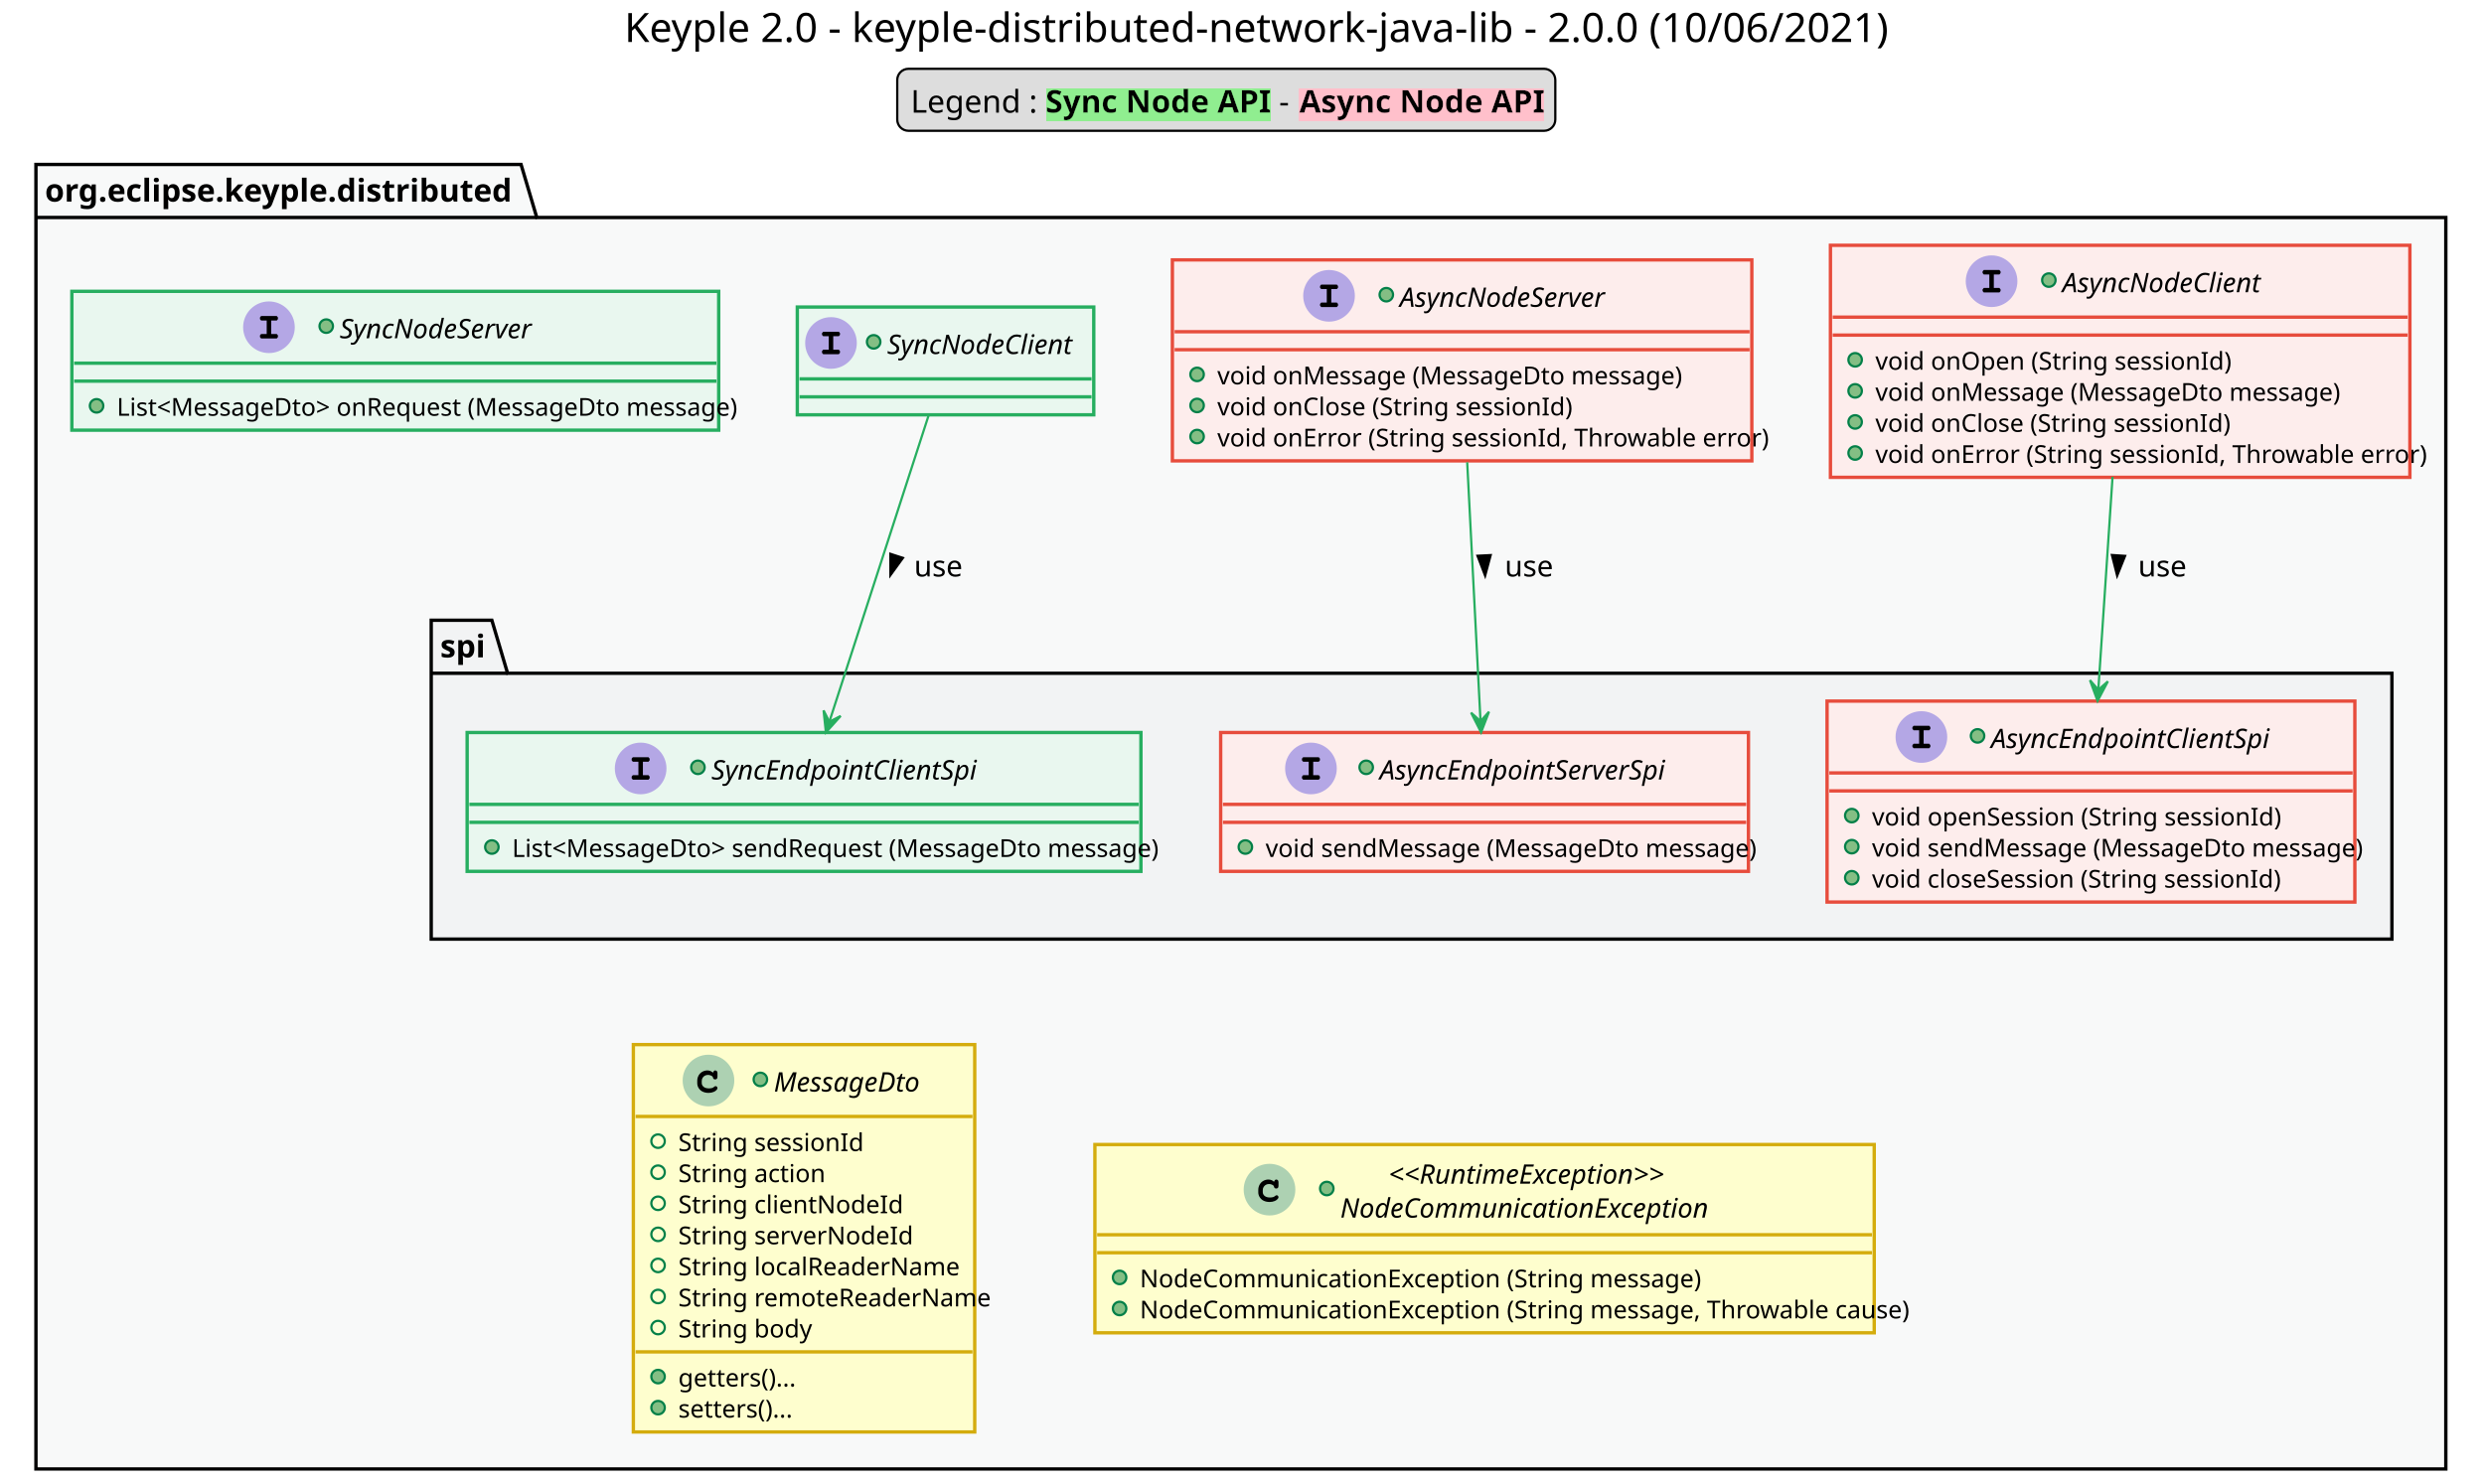
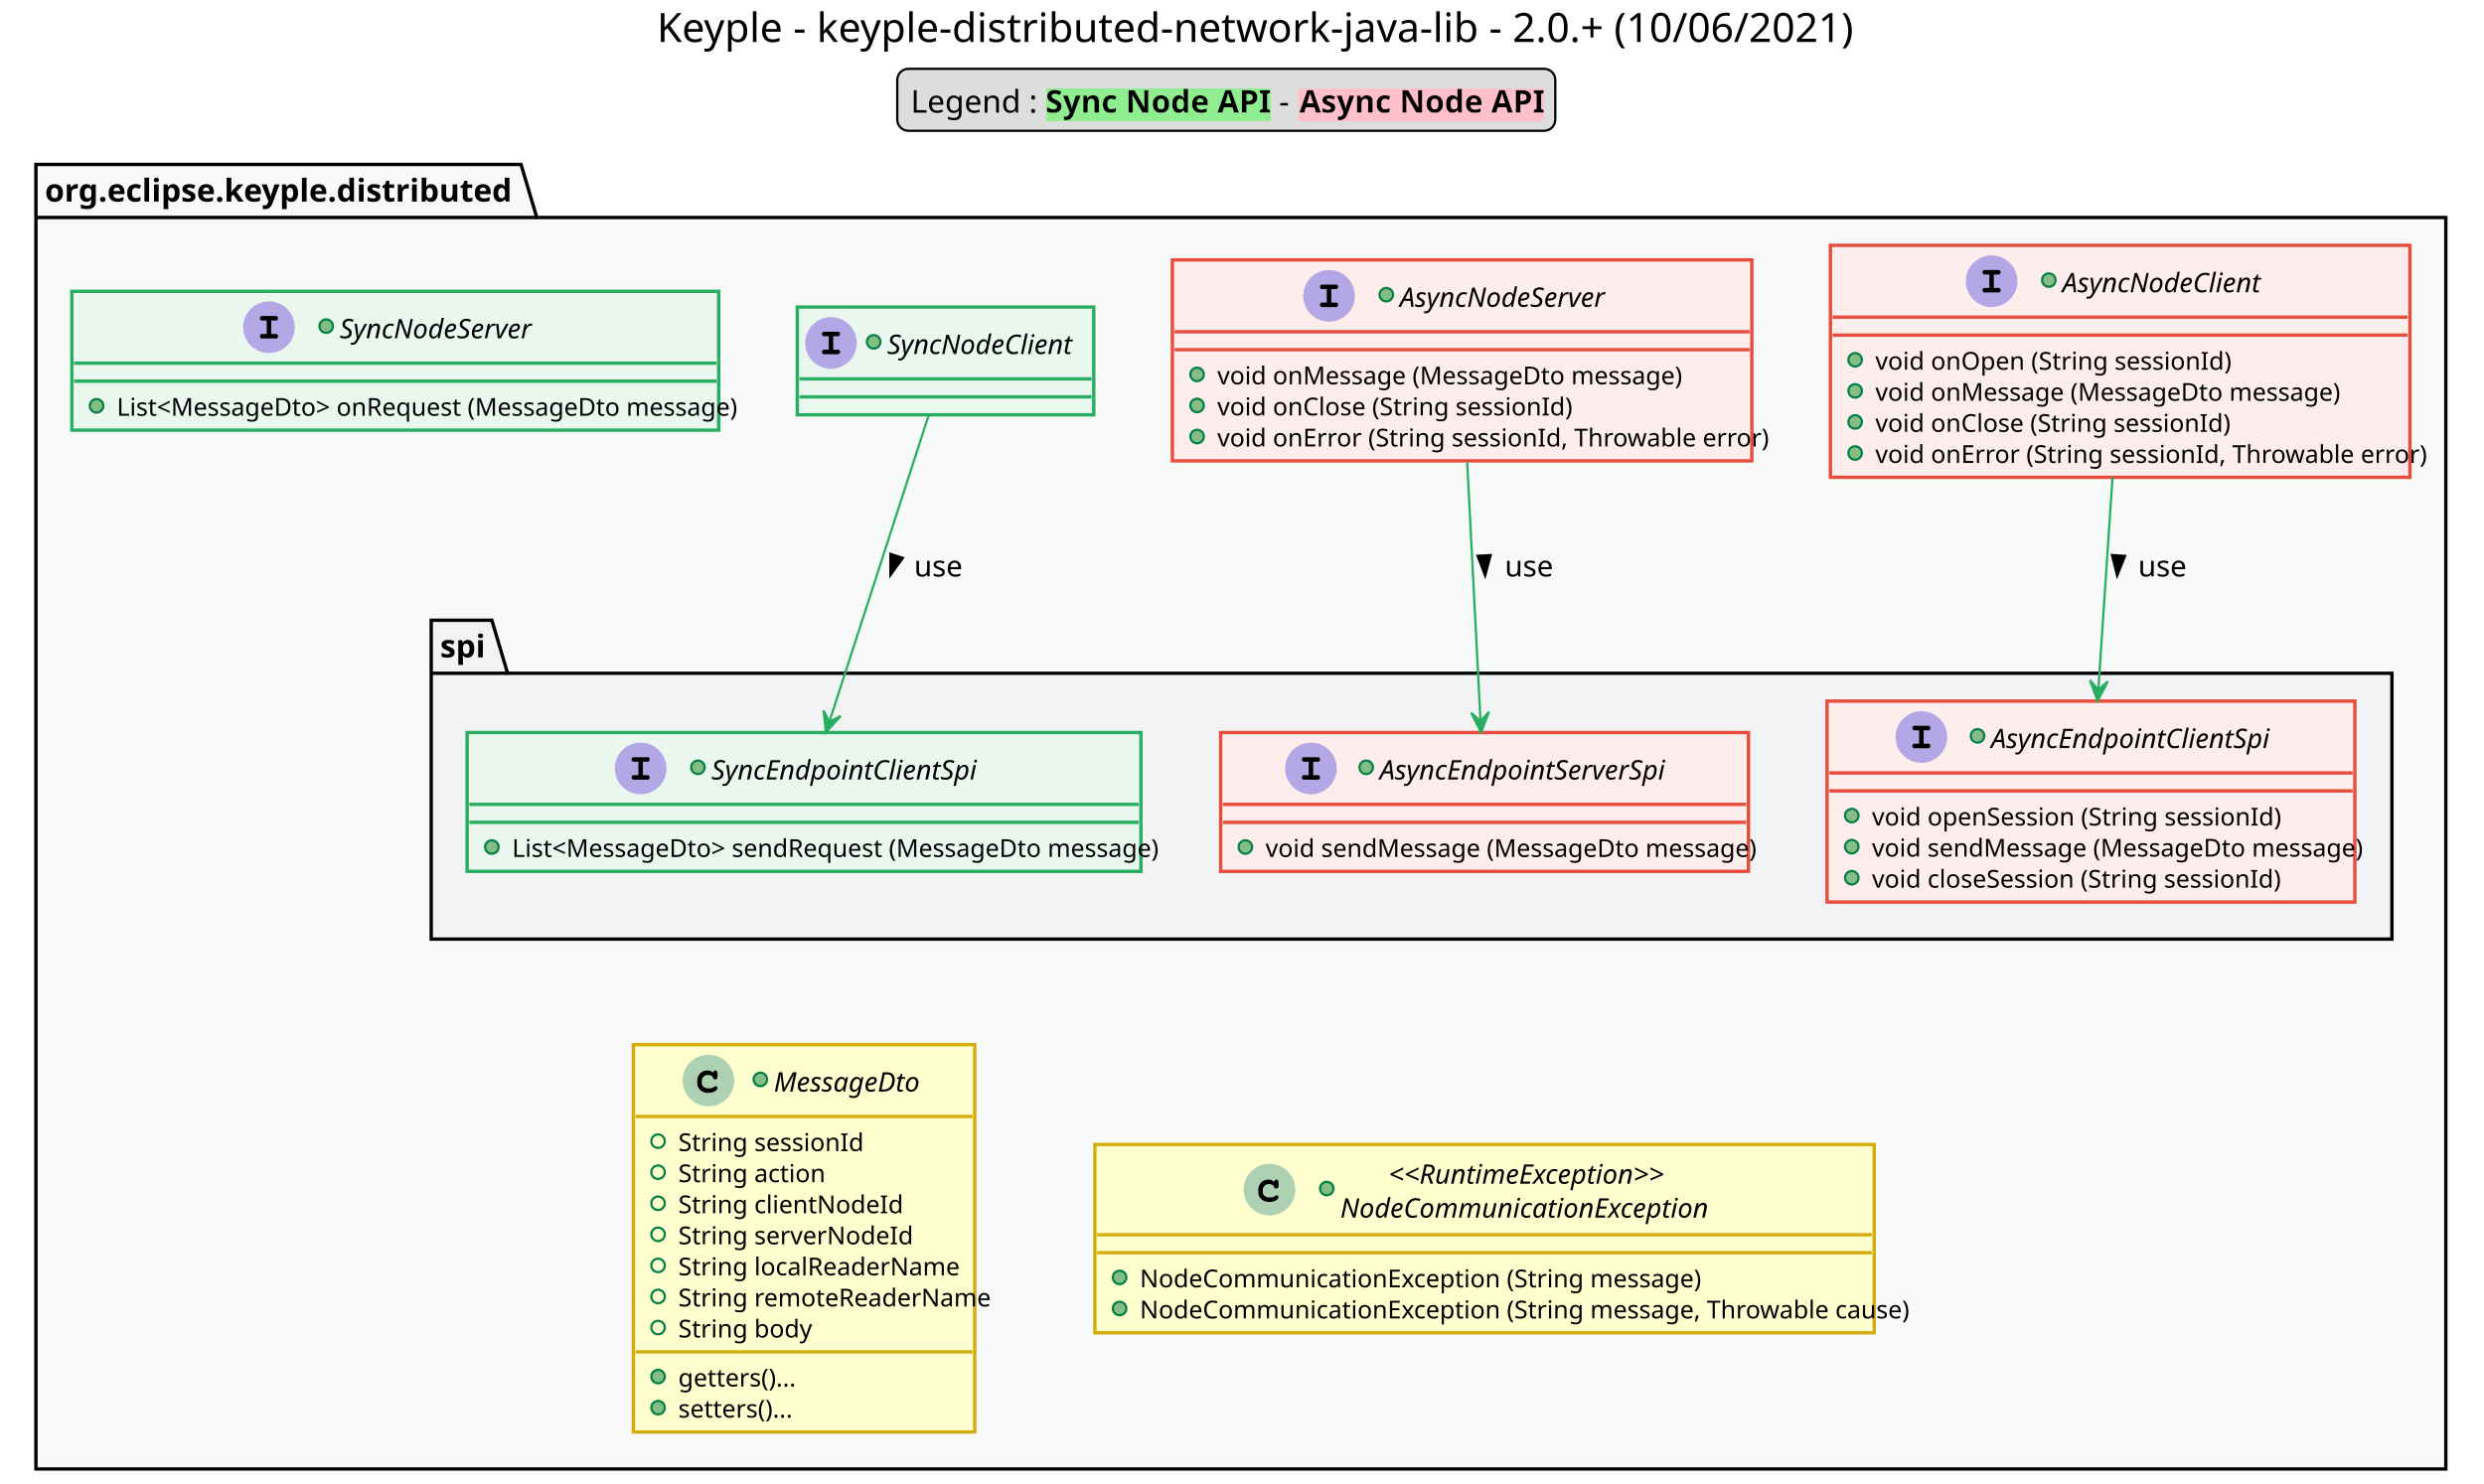
<svg xmlns="http://www.w3.org/2000/svg" contentScriptType="application/ecmascript" contentStyleType="text/css" height="1652.5px" preserveAspectRatio="none" style="width:2765px;height:1652px;background:#FFFFFF;" version="1.1" viewBox="0 0 2765 1652" width="2765px" zoomAndPan="magnify">
  <defs>
-     <filter height="1" id="b17dzw99mgiypu0" width="1" x="0" y="0">
+     <filter height="1" id="b1xh86xddc0sqf0" width="1" x="0" y="0">
      <feFlood flood-color="#90EE90" result="flood" />
      <feComposite in="SourceGraphic" in2="flood" operator="over" />
    </filter>
-     <filter height="1" id="b17dzw99mgiypu1" width="1" x="0" y="0">
+     <filter height="1" id="b1xh86xddc0sqf1" width="1" x="0" y="0">
      <feFlood flood-color="#FFC0CB" result="flood" />
      <feComposite in="SourceGraphic" in2="flood" operator="over" />
    </filter>
  </defs>
  <g>
-     <text fill="#000000" font-family="sans-serif" font-size="45" lengthAdjust="spacing" textLength="1342.5" x="695" y="46.714">Keyple 2.0 - keyple-distributed-network-java-lib - 2.0.0 (10/06/2021)</text>
+     <text fill="#000000" font-family="sans-serif" font-size="45" lengthAdjust="spacing" textLength="1270" x="731.25" y="46.714">Keyple - keyple-distributed-network-java-lib - 2.0.+ (10/06/2021)</text>
    <rect fill="#DDDDDD" height="69.023" rx="12.5" ry="12.5" style="stroke:#000000;stroke-width:2.5;" width="732.5" x="998.75" y="76.602" />
    <text fill="#000000" font-family="sans-serif" font-size="35" lengthAdjust="spacing" textLength="140" x="1013.75" y="125.435">Legend :</text>
-     <text fill="#000000" filter="url(#b17dzw99mgiypu0)" font-family="sans-serif" font-size="35" font-weight="bold" lengthAdjust="spacing" textLength="250" x="1163.75" y="125.435">Sync Node API</text>
+     <text fill="#000000" filter="url(#b1xh86xddc0sqf0)" font-family="sans-serif" font-size="35" font-weight="bold" lengthAdjust="spacing" textLength="250" x="1163.75" y="125.435">Sync Node API</text>
    <text fill="#000000" font-family="sans-serif" font-size="35" lengthAdjust="spacing" textLength="12.5" x="1423.75" y="125.435">-</text>
-     <text fill="#000000" filter="url(#b17dzw99mgiypu1)" font-family="sans-serif" font-size="35" font-weight="bold" lengthAdjust="spacing" textLength="270" x="1446.25" y="125.435">Async Node API</text>
+     <text fill="#000000" filter="url(#b1xh86xddc0sqf1)" font-family="sans-serif" font-size="35" font-weight="bold" lengthAdjust="spacing" textLength="270" x="1446.25" y="125.435">Async Node API</text>
    <polygon fill="#F8F9F9" points="40,183.125,580,183.125,597.5,242.148,2722.5,242.148,2722.5,1635.625,40,1635.625,40,183.125" style="stroke:#000000;stroke-width:3.75;" />
    <line style="stroke:#000000;stroke-width:3.75;" x1="40" x2="597.5" y1="242.148" y2="242.148" />
    <text fill="#000000" font-family="sans-serif" font-size="35" font-weight="bold" lengthAdjust="spacing" textLength="525" x="50" y="224.458">org.eclipse.keyple.distributed</text>
    <polygon fill="#F2F3F4" points="480,690.625,547.5,690.625,565,749.648,2662.5,749.648,2662.5,1045.625,480,1045.625,480,690.625" style="stroke:#000000;stroke-width:3.75;" />
    <line style="stroke:#000000;stroke-width:3.75;" x1="480" x2="565" y1="749.648" y2="749.648" />
    <text fill="#000000" font-family="sans-serif" font-size="35" font-weight="bold" lengthAdjust="spacing" textLength="52.5" x="490" y="731.958">spi</text>
    <rect codeLine="53" fill="#FDEDEC" height="258.359" id="AsyncNodeClient" style="stroke:#E74C3C;stroke-width:3.75;" width="645" x="2037.5" y="273.125" />
    <ellipse cx="2216.875" cy="313.125" fill="#B4A7E5" rx="27.5" ry="27.5" style="stroke:#B4A7E5;stroke-width:2.5;" />
    <path d="M2219.375,305.625 L2219.375,320.625 L2224.375,320.625 L2225.586,320.625 L2226.875,322.188 L2226.875,323.125 L2226.875,324.062 L2225.586,325.625 L2224.375,325.625 L2209.375,325.625 L2208.164,325.625 L2206.875,324.062 L2206.875,323.125 L2206.875,322.188 L2208.164,320.625 L2209.375,320.625 L2214.375,320.625 L2214.375,305.625 L2209.375,305.625 L2208.164,305.625 L2206.875,304.062 L2206.875,303.125 L2206.875,302.188 L2208.164,300.625 L2209.375,300.625 L2224.375,300.625 L2225.586,300.625 L2226.875,302.188 L2226.875,303.125 L2226.875,304.062 L2225.586,305.625 L2224.375,305.625 L2219.375,305.625 Z " fill="#000000" />
    <ellipse cx="2280.625" cy="311.875" fill="#84BE84" rx="7.5" ry="7.5" style="stroke:#038048;stroke-width:2.5;" />
    <text fill="#000000" font-family="sans-serif" font-size="30" font-style="italic" lengthAdjust="spacing" textLength="237.5" x="2295.625" y="325.4">AsyncNodeClient</text>
    <line style="stroke:#E74C3C;stroke-width:3.75;" x1="2040" x2="2680" y1="353.125" y2="353.125" />
    <line style="stroke:#E74C3C;stroke-width:3.75;" x1="2040" x2="2680" y1="373.125" y2="373.125" />
    <ellipse cx="2065" cy="400.625" fill="#84BE84" rx="7.5" ry="7.5" style="stroke:#038048;stroke-width:2.5;" />
    <text fill="#000000" font-family="sans-serif" font-size="27.5" lengthAdjust="spacing" textLength="372.5" x="2087.5" y="411.672">void onOpen (String sessionId)</text>
    <ellipse cx="2065" cy="435.215" fill="#84BE84" rx="7.5" ry="7.5" style="stroke:#038048;stroke-width:2.5;" />
    <text fill="#000000" font-family="sans-serif" font-size="27.5" lengthAdjust="spacing" textLength="492.5" x="2087.5" y="446.262">void onMessage (MessageDto message)</text>
    <ellipse cx="2065" cy="469.805" fill="#84BE84" rx="7.5" ry="7.5" style="stroke:#038048;stroke-width:2.5;" />
    <text fill="#000000" font-family="sans-serif" font-size="27.5" lengthAdjust="spacing" textLength="375" x="2087.5" y="480.852">void onClose (String sessionId)</text>
    <ellipse cx="2065" cy="504.394" fill="#84BE84" rx="7.5" ry="7.5" style="stroke:#038048;stroke-width:2.5;" />
    <text fill="#000000" font-family="sans-serif" font-size="27.5" lengthAdjust="spacing" textLength="580" x="2087.5" y="515.442">void onError (String sessionId, Throwable error)</text>
    <rect codeLine="59" fill="#FDEDEC" height="223.769" id="AsyncNodeServer" style="stroke:#E74C3C;stroke-width:3.75;" width="645" x="1305" y="289.375" />
    <ellipse cx="1479.375" cy="329.375" fill="#B4A7E5" rx="27.5" ry="27.5" style="stroke:#B4A7E5;stroke-width:2.5;" />
    <path d="M1481.875,321.875 L1481.875,336.875 L1486.875,336.875 L1488.086,336.875 L1489.375,338.438 L1489.375,339.375 L1489.375,340.312 L1488.086,341.875 L1486.875,341.875 L1471.875,341.875 L1470.664,341.875 L1469.375,340.312 L1469.375,339.375 L1469.375,338.438 L1470.664,336.875 L1471.875,336.875 L1476.875,336.875 L1476.875,321.875 L1471.875,321.875 L1470.664,321.875 L1469.375,320.312 L1469.375,319.375 L1469.375,318.438 L1470.664,316.875 L1471.875,316.875 L1486.875,316.875 L1488.086,316.875 L1489.375,318.438 L1489.375,319.375 L1489.375,320.312 L1488.086,321.875 L1486.875,321.875 L1481.875,321.875 Z " fill="#000000" />
    <ellipse cx="1543.125" cy="328.125" fill="#84BE84" rx="7.5" ry="7.5" style="stroke:#038048;stroke-width:2.5;" />
    <text fill="#000000" font-family="sans-serif" font-size="30" font-style="italic" lengthAdjust="spacing" textLength="247.5" x="1558.125" y="341.65">AsyncNodeServer</text>
    <line style="stroke:#E74C3C;stroke-width:3.75;" x1="1307.5" x2="1947.5" y1="369.375" y2="369.375" />
    <line style="stroke:#E74C3C;stroke-width:3.75;" x1="1307.5" x2="1947.5" y1="389.375" y2="389.375" />
    <ellipse cx="1332.5" cy="416.875" fill="#84BE84" rx="7.5" ry="7.5" style="stroke:#038048;stroke-width:2.5;" />
    <text fill="#000000" font-family="sans-serif" font-size="27.5" lengthAdjust="spacing" textLength="492.5" x="1355" y="427.922">void onMessage (MessageDto message)</text>
    <ellipse cx="1332.5" cy="451.465" fill="#84BE84" rx="7.5" ry="7.5" style="stroke:#038048;stroke-width:2.5;" />
    <text fill="#000000" font-family="sans-serif" font-size="27.5" lengthAdjust="spacing" textLength="375" x="1355" y="462.512">void onClose (String sessionId)</text>
    <ellipse cx="1332.5" cy="486.055" fill="#84BE84" rx="7.5" ry="7.5" style="stroke:#038048;stroke-width:2.5;" />
    <text fill="#000000" font-family="sans-serif" font-size="27.5" lengthAdjust="spacing" textLength="580" x="1355" y="497.102">void onError (String sessionId, Throwable error)</text>
    <rect codeLine="64" fill="#E9F7EF" height="120" id="SyncNodeClient" style="stroke:#27AE60;stroke-width:3.75;" width="330" x="887.5" y="341.875" />
    <ellipse cx="925" cy="381.875" fill="#B4A7E5" rx="27.5" ry="27.5" style="stroke:#B4A7E5;stroke-width:2.5;" />
    <path d="M927.5,374.375 L927.5,389.375 L932.5,389.375 L933.711,389.375 L935,390.938 L935,391.875 L935,392.812 L933.711,394.375 L932.5,394.375 L917.5,394.375 L916.289,394.375 L915,392.812 L915,391.875 L915,390.938 L916.289,389.375 L917.5,389.375 L922.5,389.375 L922.5,374.375 L917.5,374.375 L916.289,374.375 L915,372.812 L915,371.875 L915,370.938 L916.289,369.375 L917.5,369.375 L932.5,369.375 L933.711,369.375 L935,370.938 L935,371.875 L935,372.812 L933.711,374.375 L932.5,374.375 L927.5,374.375 Z " fill="#000000" />
    <ellipse cx="972.5" cy="380.625" fill="#84BE84" rx="7.5" ry="7.5" style="stroke:#038048;stroke-width:2.5;" />
    <text fill="#000000" font-family="sans-serif" font-size="30" font-style="italic" lengthAdjust="spacing" textLength="222.5" x="987.5" y="394.15">SyncNodeClient</text>
    <line style="stroke:#27AE60;stroke-width:3.75;" x1="890" x2="1215" y1="421.875" y2="421.875" />
    <line style="stroke:#27AE60;stroke-width:3.75;" x1="890" x2="1215" y1="441.875" y2="441.875" />
    <rect codeLine="66" fill="#E9F7EF" height="154.59" id="SyncNodeServer" style="stroke:#27AE60;stroke-width:3.75;" width="720" x="80" y="324.375" />
    <ellipse cx="299.375" cy="364.375" fill="#B4A7E5" rx="27.5" ry="27.5" style="stroke:#B4A7E5;stroke-width:2.5;" />
    <path d="M301.875,356.875 L301.875,371.875 L306.875,371.875 L308.086,371.875 L309.375,373.438 L309.375,374.375 L309.375,375.312 L308.086,376.875 L306.875,376.875 L291.875,376.875 L290.664,376.875 L289.375,375.312 L289.375,374.375 L289.375,373.438 L290.664,371.875 L291.875,371.875 L296.875,371.875 L296.875,356.875 L291.875,356.875 L290.664,356.875 L289.375,355.312 L289.375,354.375 L289.375,353.438 L290.664,351.875 L291.875,351.875 L306.875,351.875 L308.086,351.875 L309.375,353.438 L309.375,354.375 L309.375,355.312 L308.086,356.875 L306.875,356.875 L301.875,356.875 Z " fill="#000000" />
    <ellipse cx="363.125" cy="363.125" fill="#84BE84" rx="7.5" ry="7.5" style="stroke:#038048;stroke-width:2.5;" />
    <text fill="#000000" font-family="sans-serif" font-size="30" font-style="italic" lengthAdjust="spacing" textLength="232.5" x="378.125" y="376.65">SyncNodeServer</text>
    <line style="stroke:#27AE60;stroke-width:3.75;" x1="82.5" x2="797.5" y1="404.375" y2="404.375" />
    <line style="stroke:#27AE60;stroke-width:3.75;" x1="82.5" x2="797.5" y1="424.375" y2="424.375" />
    <ellipse cx="107.5" cy="451.875" fill="#84BE84" rx="7.5" ry="7.5" style="stroke:#038048;stroke-width:2.5;" />
    <text fill="#000000" font-family="sans-serif" font-size="27.5" lengthAdjust="spacing" textLength="655" x="130" y="462.922">List&lt;MessageDto&gt; onRequest (MessageDto message)</text>
    <rect codeLine="84" fill="#FEFECE" height="431.309" id="MessageDto" style="stroke:#D4AC0D;stroke-width:3.75;" width="380" x="705" y="1163.125" />
    <ellipse cx="788.625" cy="1203.125" fill="#ADD1B2" rx="27.5" ry="27.5" style="stroke:#ADD1B2;stroke-width:2.5;" />
    <path d="M793.625,1194.375 Q794.133,1193.125 794.719,1192.5 Q795.305,1191.875 795.969,1191.875 Q797.141,1191.875 797.883,1192.578 Q798.625,1193.281 798.625,1194.922 L798.625,1198.828 Q798.625,1200.469 797.922,1201.172 Q797.219,1201.875 796.125,1201.875 Q795.148,1201.875 794.523,1201.445 Q793.898,1201.016 793.625,1199.883 Q793.508,1199.102 793.078,1198.672 Q792.297,1197.852 790.891,1197.383 Q789.484,1196.875 788.078,1196.875 Q786.32,1196.875 784.836,1197.578 Q783.391,1198.281 782.258,1199.844 Q781.125,1201.406 781.125,1203.555 L781.125,1205.859 Q781.125,1208.438 783.234,1210.156 Q785.344,1211.875 789.094,1211.875 Q791.32,1211.875 792.883,1211.367 Q793.781,1211.094 794.797,1210.195 Q795.461,1209.688 795.812,1209.531 Q796.164,1209.375 796.594,1209.375 Q797.414,1209.375 798,1210.039 Q798.625,1210.664 798.625,1211.562 Q798.625,1212.422 797.766,1213.438 Q796.516,1214.922 794.523,1215.742 Q791.906,1216.875 788.703,1216.875 Q784.953,1216.875 781.945,1215.391 Q779.523,1214.219 777.805,1211.68 Q776.125,1209.141 776.125,1206.133 L776.125,1203.398 Q776.125,1200.273 777.609,1197.539 Q779.133,1194.805 781.75,1193.359 Q784.406,1191.875 787.375,1191.875 Q789.172,1191.875 790.734,1192.5 Q792.297,1193.125 793.625,1194.375 Z " fill="#000000" />
    <ellipse cx="846.375" cy="1201.875" fill="#84BE84" rx="7.5" ry="7.5" style="stroke:#038048;stroke-width:2.5;" />
    <text fill="#000000" font-family="sans-serif" font-size="30" font-style="italic" lengthAdjust="spacing" textLength="170" x="861.375" y="1215.4">MessageDto</text>
    <line style="stroke:#D4AC0D;stroke-width:3.75;" x1="707.5" x2="1082.5" y1="1243.125" y2="1243.125" />
    <ellipse cx="732.5" cy="1270.625" rx="7.5" ry="7.5" style="stroke:#038048;stroke-width:2.5;fill:none;" />
    <text fill="#000000" font-family="sans-serif" font-size="27.5" lengthAdjust="spacing" textLength="192.5" x="755" y="1281.672">String sessionId</text>
    <ellipse cx="732.5" cy="1305.215" rx="7.5" ry="7.5" style="stroke:#038048;stroke-width:2.5;fill:none;" />
    <text fill="#000000" font-family="sans-serif" font-size="27.5" lengthAdjust="spacing" textLength="150" x="755" y="1316.262">String action</text>
    <ellipse cx="732.5" cy="1339.805" rx="7.5" ry="7.5" style="stroke:#038048;stroke-width:2.5;fill:none;" />
    <text fill="#000000" font-family="sans-serif" font-size="27.5" lengthAdjust="spacing" textLength="222.5" x="755" y="1350.852">String clientNodeId</text>
    <ellipse cx="732.5" cy="1374.395" rx="7.5" ry="7.5" style="stroke:#038048;stroke-width:2.5;fill:none;" />
    <text fill="#000000" font-family="sans-serif" font-size="27.5" lengthAdjust="spacing" textLength="240" x="755" y="1385.442">String serverNodeId</text>
    <ellipse cx="732.5" cy="1408.984" rx="7.5" ry="7.5" style="stroke:#038048;stroke-width:2.5;fill:none;" />
    <text fill="#000000" font-family="sans-serif" font-size="27.5" lengthAdjust="spacing" textLength="287.5" x="755" y="1420.032">String localReaderName</text>
    <ellipse cx="732.5" cy="1443.574" rx="7.5" ry="7.5" style="stroke:#038048;stroke-width:2.5;fill:none;" />
    <text fill="#000000" font-family="sans-serif" font-size="27.5" lengthAdjust="spacing" textLength="315" x="755" y="1454.622">String remoteReaderName</text>
    <ellipse cx="732.5" cy="1478.164" rx="7.5" ry="7.5" style="stroke:#038048;stroke-width:2.5;fill:none;" />
    <text fill="#000000" font-family="sans-serif" font-size="27.5" lengthAdjust="spacing" textLength="137.5" x="755" y="1489.211">String body</text>
    <line style="stroke:#D4AC0D;stroke-width:3.75;" x1="707.5" x2="1082.5" y1="1505.254" y2="1505.254" />
    <ellipse cx="732.5" cy="1532.754" fill="#84BE84" rx="7.5" ry="7.5" style="stroke:#038048;stroke-width:2.5;" />
    <text fill="#000000" font-family="sans-serif" font-size="27.5" lengthAdjust="spacing" textLength="127.5" x="755" y="1543.801">getters()...</text>
    <ellipse cx="732.5" cy="1567.344" fill="#84BE84" rx="7.5" ry="7.5" style="stroke:#038048;stroke-width:2.5;" />
    <text fill="#000000" font-family="sans-serif" font-size="27.5" lengthAdjust="spacing" textLength="127.5" x="755" y="1578.391">setters()...</text>
    <rect codeLine="96" fill="#FEFECE" height="209.648" id="NodeCommunicationException" style="stroke:#D4AC0D;stroke-width:3.75;" width="867.5" x="1218.75" y="1274.375" />
    <ellipse cx="1413.125" cy="1324.609" fill="#ADD1B2" rx="27.5" ry="27.5" style="stroke:#ADD1B2;stroke-width:2.5;" />
    <path d="M1418.125,1315.859 Q1418.633,1314.609 1419.219,1313.984 Q1419.805,1313.359 1420.469,1313.359 Q1421.641,1313.359 1422.383,1314.062 Q1423.125,1314.766 1423.125,1316.406 L1423.125,1320.312 Q1423.125,1321.953 1422.422,1322.656 Q1421.719,1323.359 1420.625,1323.359 Q1419.648,1323.359 1419.023,1322.93 Q1418.398,1322.5 1418.125,1321.367 Q1418.008,1320.586 1417.578,1320.156 Q1416.797,1319.336 1415.391,1318.867 Q1413.984,1318.359 1412.578,1318.359 Q1410.82,1318.359 1409.336,1319.062 Q1407.891,1319.766 1406.758,1321.328 Q1405.625,1322.891 1405.625,1325.039 L1405.625,1327.344 Q1405.625,1329.922 1407.734,1331.641 Q1409.844,1333.359 1413.594,1333.359 Q1415.82,1333.359 1417.383,1332.852 Q1418.281,1332.578 1419.297,1331.68 Q1419.961,1331.172 1420.312,1331.016 Q1420.664,1330.859 1421.094,1330.859 Q1421.914,1330.859 1422.5,1331.523 Q1423.125,1332.148 1423.125,1333.047 Q1423.125,1333.906 1422.266,1334.922 Q1421.016,1336.406 1419.023,1337.227 Q1416.406,1338.359 1413.203,1338.359 Q1409.453,1338.359 1406.445,1336.875 Q1404.023,1335.703 1402.305,1333.164 Q1400.625,1330.625 1400.625,1327.617 L1400.625,1324.883 Q1400.625,1321.758 1402.109,1319.023 Q1403.633,1316.289 1406.25,1314.844 Q1408.906,1313.359 1411.875,1313.359 Q1413.672,1313.359 1415.234,1313.984 Q1416.797,1314.609 1418.125,1315.859 Z " fill="#000000" />
    <ellipse cx="1476.875" cy="1323.359" fill="#84BE84" rx="7.5" ry="7.5" style="stroke:#038048;stroke-width:2.5;" />
    <text fill="#000000" font-family="sans-serif" font-size="30" font-style="italic" lengthAdjust="spacing" textLength="322.5" x="1545.625" y="1318.018">&lt;&lt;RuntimeException&gt;&gt;</text>
    <text fill="#000000" font-family="sans-serif" font-size="30" font-style="italic" lengthAdjust="spacing" textLength="430" x="1491.875" y="1355.752">NodeCommunicationException</text>
    <line style="stroke:#D4AC0D;stroke-width:3.75;" x1="1221.25" x2="2083.75" y1="1374.844" y2="1374.844" />
    <line style="stroke:#D4AC0D;stroke-width:3.75;" x1="1221.25" x2="2083.75" y1="1394.844" y2="1394.844" />
    <ellipse cx="1246.25" cy="1422.344" fill="#84BE84" rx="7.5" ry="7.5" style="stroke:#038048;stroke-width:2.5;" />
    <text fill="#000000" font-family="sans-serif" font-size="27.5" lengthAdjust="spacing" textLength="575" x="1268.75" y="1433.391">NodeCommunicationException (String message)</text>
    <ellipse cx="1246.25" cy="1456.934" fill="#84BE84" rx="7.5" ry="7.5" style="stroke:#038048;stroke-width:2.5;" />
    <text fill="#000000" font-family="sans-serif" font-size="27.5" lengthAdjust="spacing" textLength="802.5" x="1268.75" y="1467.981">NodeCommunicationException (String message, Throwable cause)</text>
    <rect codeLine="71" fill="#FDEDEC" height="223.769" id="AsyncEndpointClientSpi" style="stroke:#E74C3C;stroke-width:3.75;" width="587.5" x="2033.75" y="780.625" />
    <ellipse cx="2138.75" cy="820.625" fill="#B4A7E5" rx="27.5" ry="27.5" style="stroke:#B4A7E5;stroke-width:2.5;" />
    <path d="M2141.25,813.125 L2141.25,828.125 L2146.25,828.125 L2147.461,828.125 L2148.75,829.688 L2148.75,830.625 L2148.75,831.562 L2147.461,833.125 L2146.25,833.125 L2131.25,833.125 L2130.039,833.125 L2128.75,831.562 L2128.75,830.625 L2128.75,829.688 L2130.039,828.125 L2131.25,828.125 L2136.25,828.125 L2136.25,813.125 L2131.25,813.125 L2130.039,813.125 L2128.75,811.562 L2128.75,810.625 L2128.75,809.688 L2130.039,808.125 L2131.25,808.125 L2146.25,808.125 L2147.461,808.125 L2148.75,809.688 L2148.75,810.625 L2148.75,811.562 L2147.461,813.125 L2146.25,813.125 L2141.25,813.125 Z " fill="#000000" />
    <ellipse cx="2201.25" cy="819.375" fill="#84BE84" rx="7.5" ry="7.5" style="stroke:#038048;stroke-width:2.5;" />
    <text fill="#000000" font-family="sans-serif" font-size="30" font-style="italic" lengthAdjust="spacing" textLength="330" x="2216.25" y="832.9">AsyncEndpointClientSpi</text>
    <line style="stroke:#E74C3C;stroke-width:3.75;" x1="2036.25" x2="2618.75" y1="860.625" y2="860.625" />
    <line style="stroke:#E74C3C;stroke-width:3.75;" x1="2036.25" x2="2618.75" y1="880.625" y2="880.625" />
    <ellipse cx="2061.25" cy="908.125" fill="#84BE84" rx="7.5" ry="7.5" style="stroke:#038048;stroke-width:2.5;" />
    <text fill="#000000" font-family="sans-serif" font-size="27.5" lengthAdjust="spacing" textLength="435" x="2083.75" y="919.172">void openSession (String sessionId)</text>
    <ellipse cx="2061.25" cy="942.715" fill="#84BE84" rx="7.5" ry="7.5" style="stroke:#038048;stroke-width:2.5;" />
    <text fill="#000000" font-family="sans-serif" font-size="27.5" lengthAdjust="spacing" textLength="522.5" x="2083.75" y="953.762">void sendMessage (MessageDto message)</text>
    <ellipse cx="2061.25" cy="977.305" fill="#84BE84" rx="7.5" ry="7.5" style="stroke:#038048;stroke-width:2.5;" />
    <text fill="#000000" font-family="sans-serif" font-size="27.5" lengthAdjust="spacing" textLength="440" x="2083.75" y="988.352">void closeSession (String sessionId)</text>
    <rect codeLine="76" fill="#FDEDEC" height="154.59" id="AsyncEndpointServerSpi" style="stroke:#E74C3C;stroke-width:3.75;" width="587.5" x="1358.75" y="815.625" />
    <ellipse cx="1459.25" cy="855.625" fill="#B4A7E5" rx="27.5" ry="27.5" style="stroke:#B4A7E5;stroke-width:2.5;" />
    <path d="M1461.75,848.125 L1461.75,863.125 L1466.75,863.125 L1467.961,863.125 L1469.25,864.688 L1469.25,865.625 L1469.25,866.562 L1467.961,868.125 L1466.75,868.125 L1451.75,868.125 L1450.539,868.125 L1449.25,866.562 L1449.25,865.625 L1449.25,864.688 L1450.539,863.125 L1451.75,863.125 L1456.75,863.125 L1456.75,848.125 L1451.75,848.125 L1450.539,848.125 L1449.25,846.562 L1449.25,845.625 L1449.25,844.688 L1450.539,843.125 L1451.75,843.125 L1466.75,843.125 L1467.961,843.125 L1469.25,844.688 L1469.25,845.625 L1469.25,846.562 L1467.961,848.125 L1466.75,848.125 L1461.75,848.125 Z " fill="#000000" />
    <ellipse cx="1520.75" cy="854.375" fill="#84BE84" rx="7.5" ry="7.5" style="stroke:#038048;stroke-width:2.5;" />
    <text fill="#000000" font-family="sans-serif" font-size="30" font-style="italic" lengthAdjust="spacing" textLength="340" x="1535.75" y="867.9">AsyncEndpointServerSpi</text>
    <line style="stroke:#E74C3C;stroke-width:3.75;" x1="1361.25" x2="1943.75" y1="895.625" y2="895.625" />
    <line style="stroke:#E74C3C;stroke-width:3.75;" x1="1361.25" x2="1943.75" y1="915.625" y2="915.625" />
    <ellipse cx="1386.25" cy="943.125" fill="#84BE84" rx="7.5" ry="7.5" style="stroke:#038048;stroke-width:2.5;" />
    <text fill="#000000" font-family="sans-serif" font-size="27.5" lengthAdjust="spacing" textLength="522.5" x="1408.75" y="954.172">void sendMessage (MessageDto message)</text>
    <rect codeLine="79" fill="#E9F7EF" height="154.59" id="SyncEndpointClientSpi" style="stroke:#27AE60;stroke-width:3.75;" width="750" x="520" y="815.625" />
    <ellipse cx="713.125" cy="855.625" fill="#B4A7E5" rx="27.5" ry="27.5" style="stroke:#B4A7E5;stroke-width:2.5;" />
    <path d="M715.625,848.125 L715.625,863.125 L720.625,863.125 L721.836,863.125 L723.125,864.688 L723.125,865.625 L723.125,866.562 L721.836,868.125 L720.625,868.125 L705.625,868.125 L704.414,868.125 L703.125,866.562 L703.125,865.625 L703.125,864.688 L704.414,863.125 L705.625,863.125 L710.625,863.125 L710.625,848.125 L705.625,848.125 L704.414,848.125 L703.125,846.562 L703.125,845.625 L703.125,844.688 L704.414,843.125 L705.625,843.125 L720.625,843.125 L721.836,843.125 L723.125,844.688 L723.125,845.625 L723.125,846.562 L721.836,848.125 L720.625,848.125 L715.625,848.125 Z " fill="#000000" />
    <ellipse cx="776.875" cy="854.375" fill="#84BE84" rx="7.5" ry="7.5" style="stroke:#038048;stroke-width:2.5;" />
    <text fill="#000000" font-family="sans-serif" font-size="30" font-style="italic" lengthAdjust="spacing" textLength="315" x="791.875" y="867.9">SyncEndpointClientSpi</text>
    <line style="stroke:#27AE60;stroke-width:3.75;" x1="522.5" x2="1267.5" y1="895.625" y2="895.625" />
    <line style="stroke:#27AE60;stroke-width:3.75;" x1="522.5" x2="1267.5" y1="915.625" y2="915.625" />
    <ellipse cx="547.5" cy="943.125" fill="#84BE84" rx="7.5" ry="7.5" style="stroke:#038048;stroke-width:2.5;" />
    <text fill="#000000" font-family="sans-serif" font-size="27.5" lengthAdjust="spacing" textLength="685" x="570" y="954.172">List&lt;MessageDto&gt; sendRequest (MessageDto message)</text>
    <path codeLine="103" d="M1033.815,462.062 C1006.52,546.33 955.525,703.765 923.523,802.565 " fill="none" id="SyncNodeClient-to-SyncEndpointClientSpi" style="stroke:#27AE60;stroke-width:2.5;" />
    <polygon fill="#27AE60" points="919.332,815.508,935.778,797.183,923.183,803.615,916.75,791.021,919.332,815.508" style="stroke:#27AE60;stroke-width:2.5;" />
    <polygon fill="#000000" points="991.148,640.456,1005.106,621.208,991.126,616.68,991.148,640.456" style="stroke:#000000;stroke-width:2.5;" />
    <text fill="#000000" font-family="sans-serif" font-size="32.5" lengthAdjust="spacing" textLength="52.5" x="1017.5" y="641.863">use</text>
    <path codeLine="104" d="M2351.545,530.862 C2346.677,603.71 2340.585,694.87 2335.75,767.197 " fill="none" id="AsyncNodeClient-to-AsyncEndpointClientSpi" style="stroke:#27AE60;stroke-width:2.5;" />
    <polygon fill="#27AE60" points="2334.863,780.475,2346.344,758.694,2335.698,768.003,2326.389,757.357,2334.863,780.475" style="stroke:#27AE60;stroke-width:2.5;" />
    <polygon fill="#000000" points="2356.666,641.037,2365.505,618.964,2350.843,617.984,2356.666,641.037" style="stroke:#000000;stroke-width:2.5;" />
    <text fill="#000000" font-family="sans-serif" font-size="32.5" lengthAdjust="spacing" textLength="52.5" x="2380" y="641.863">use</text>
    <path codeLine="105" d="M1633.172,514.712 C1637.658,601.952 1643.835,722.095 1647.987,802.867 " fill="none" id="AsyncNodeServer-to-AsyncEndpointServerSpi" style="stroke:#27AE60;stroke-width:2.5;" />
    <polygon fill="#27AE60" points="1648.638,815.482,1657.467,792.498,1647.995,802.999,1637.494,793.527,1648.638,815.482" style="stroke:#27AE60;stroke-width:2.5;" />
    <polygon fill="#000000" points="1653.142,641.048,1659.318,618.088,1644.643,618.842,1653.142,641.048" style="stroke:#000000;stroke-width:2.5;" />
    <text fill="#000000" font-family="sans-serif" font-size="32.5" lengthAdjust="spacing" textLength="52.5" x="1675" y="641.863">use</text>
  </g>
</svg>
